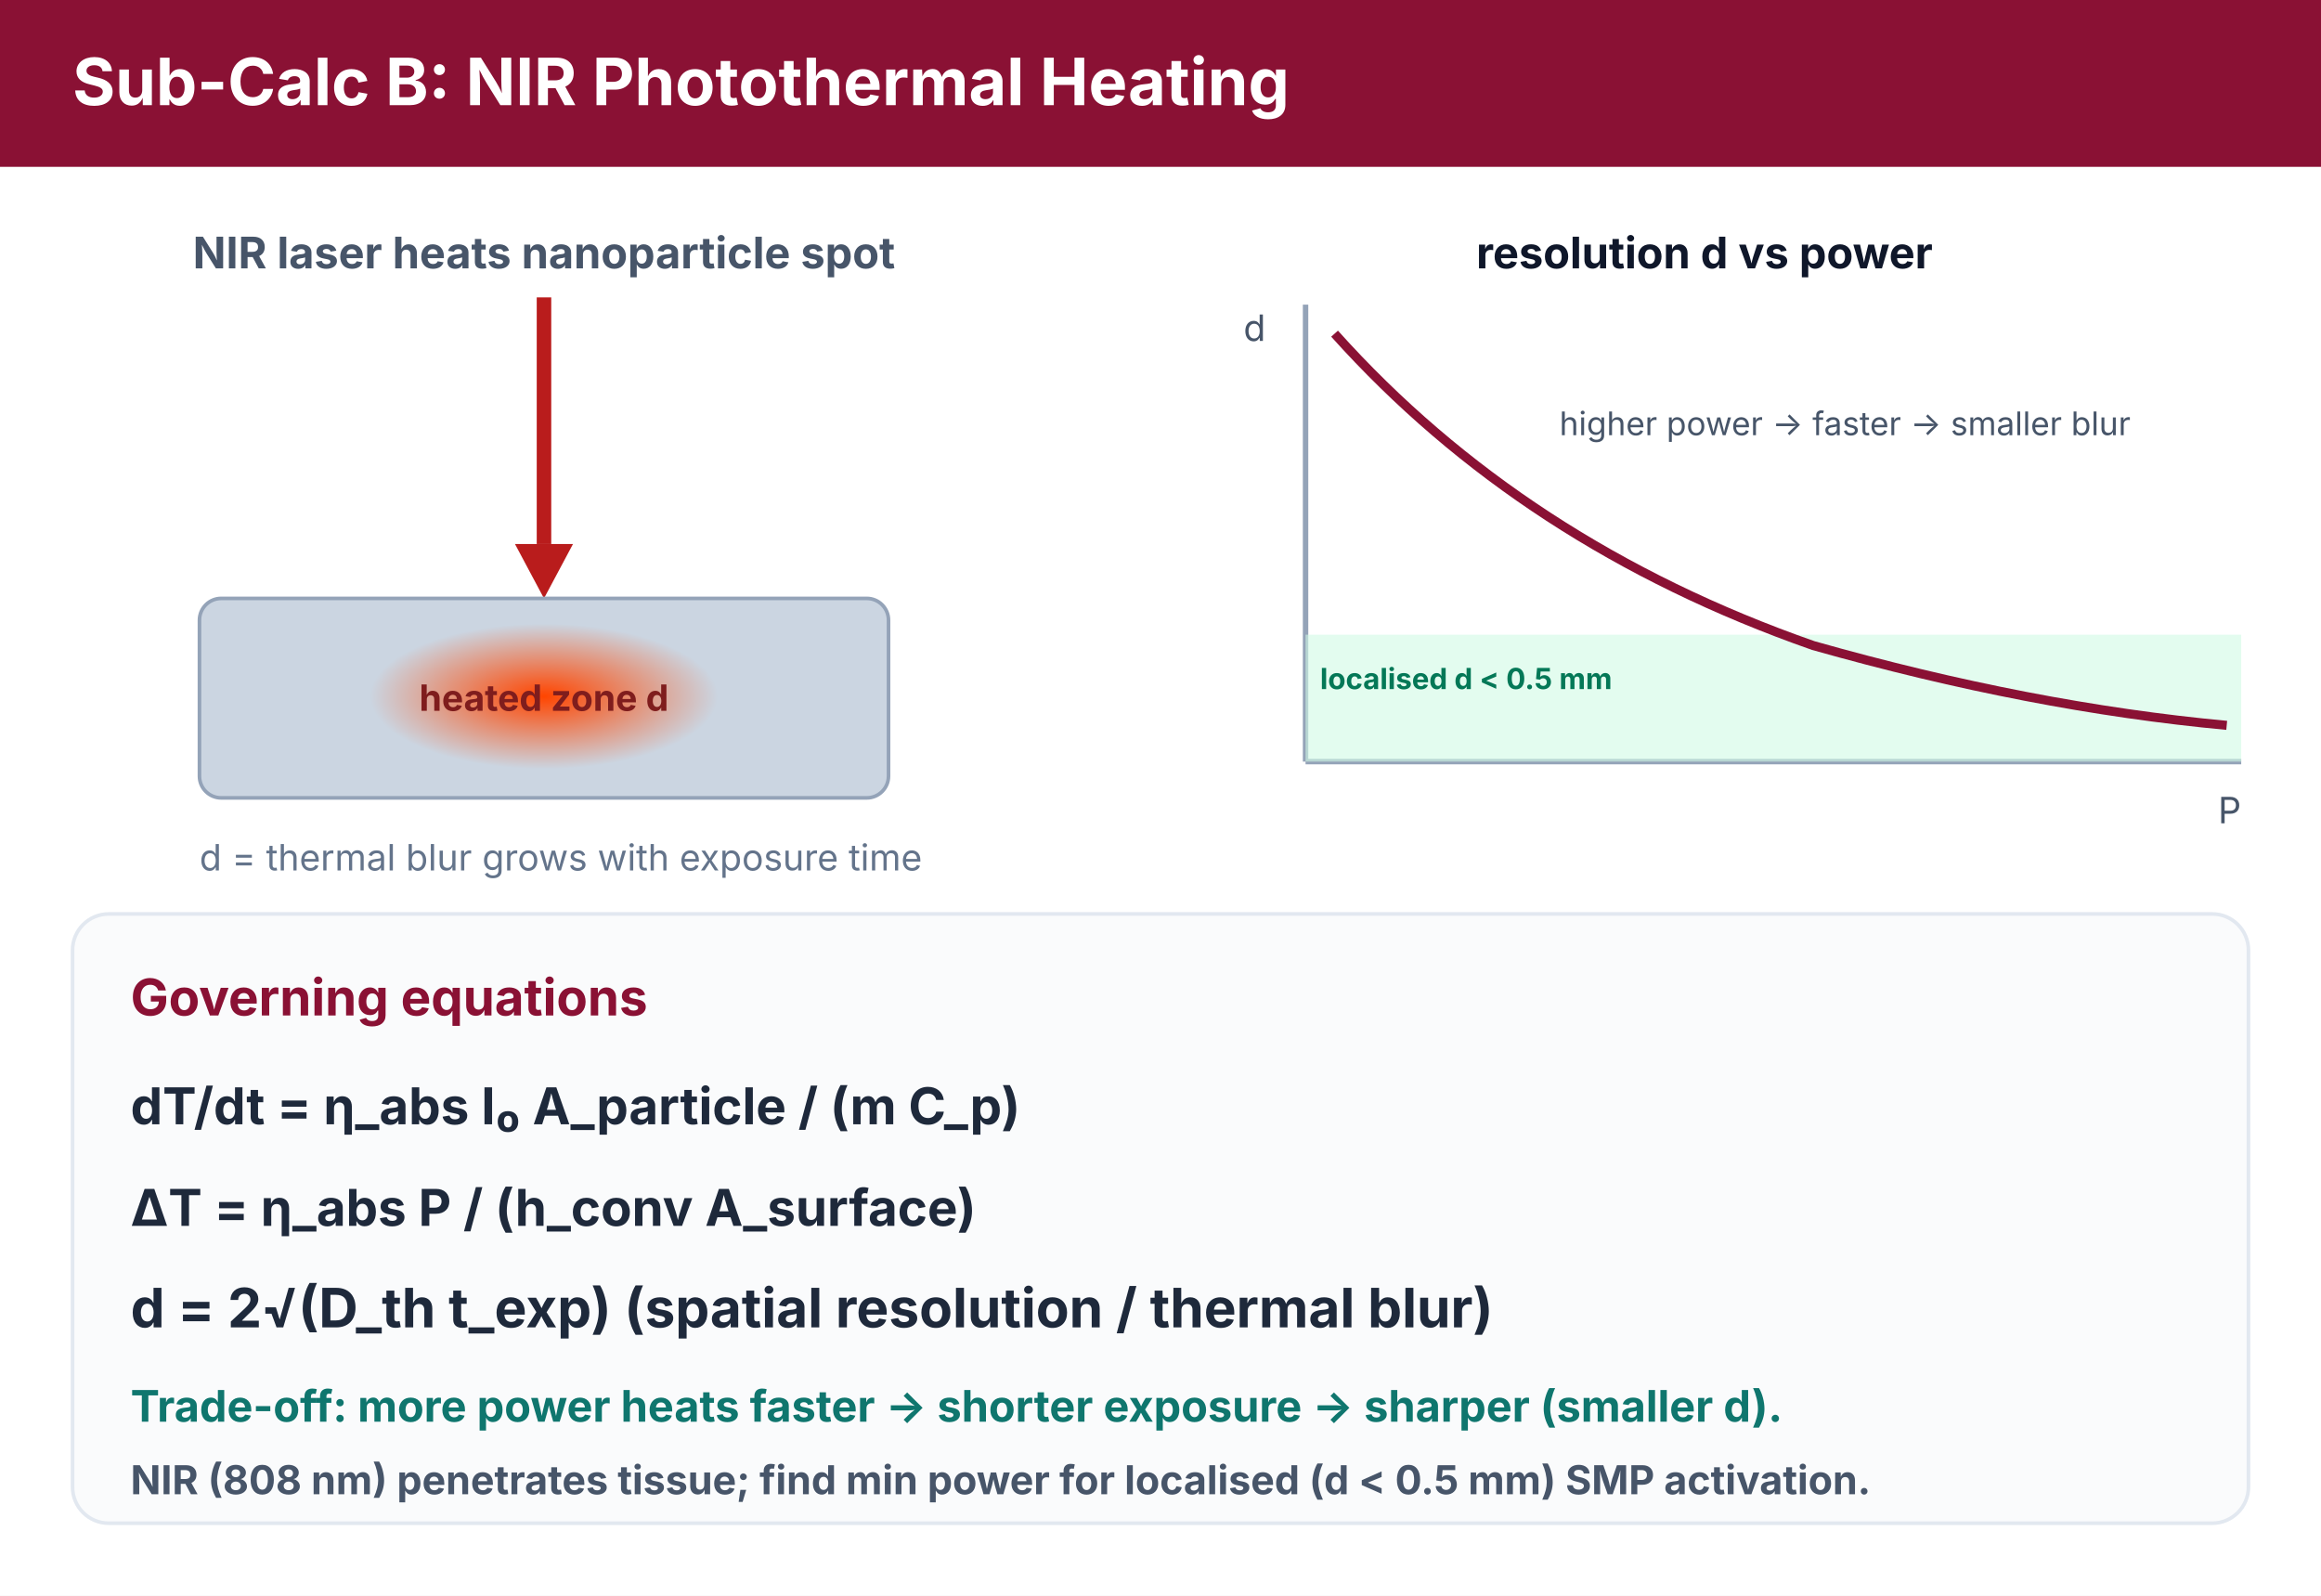
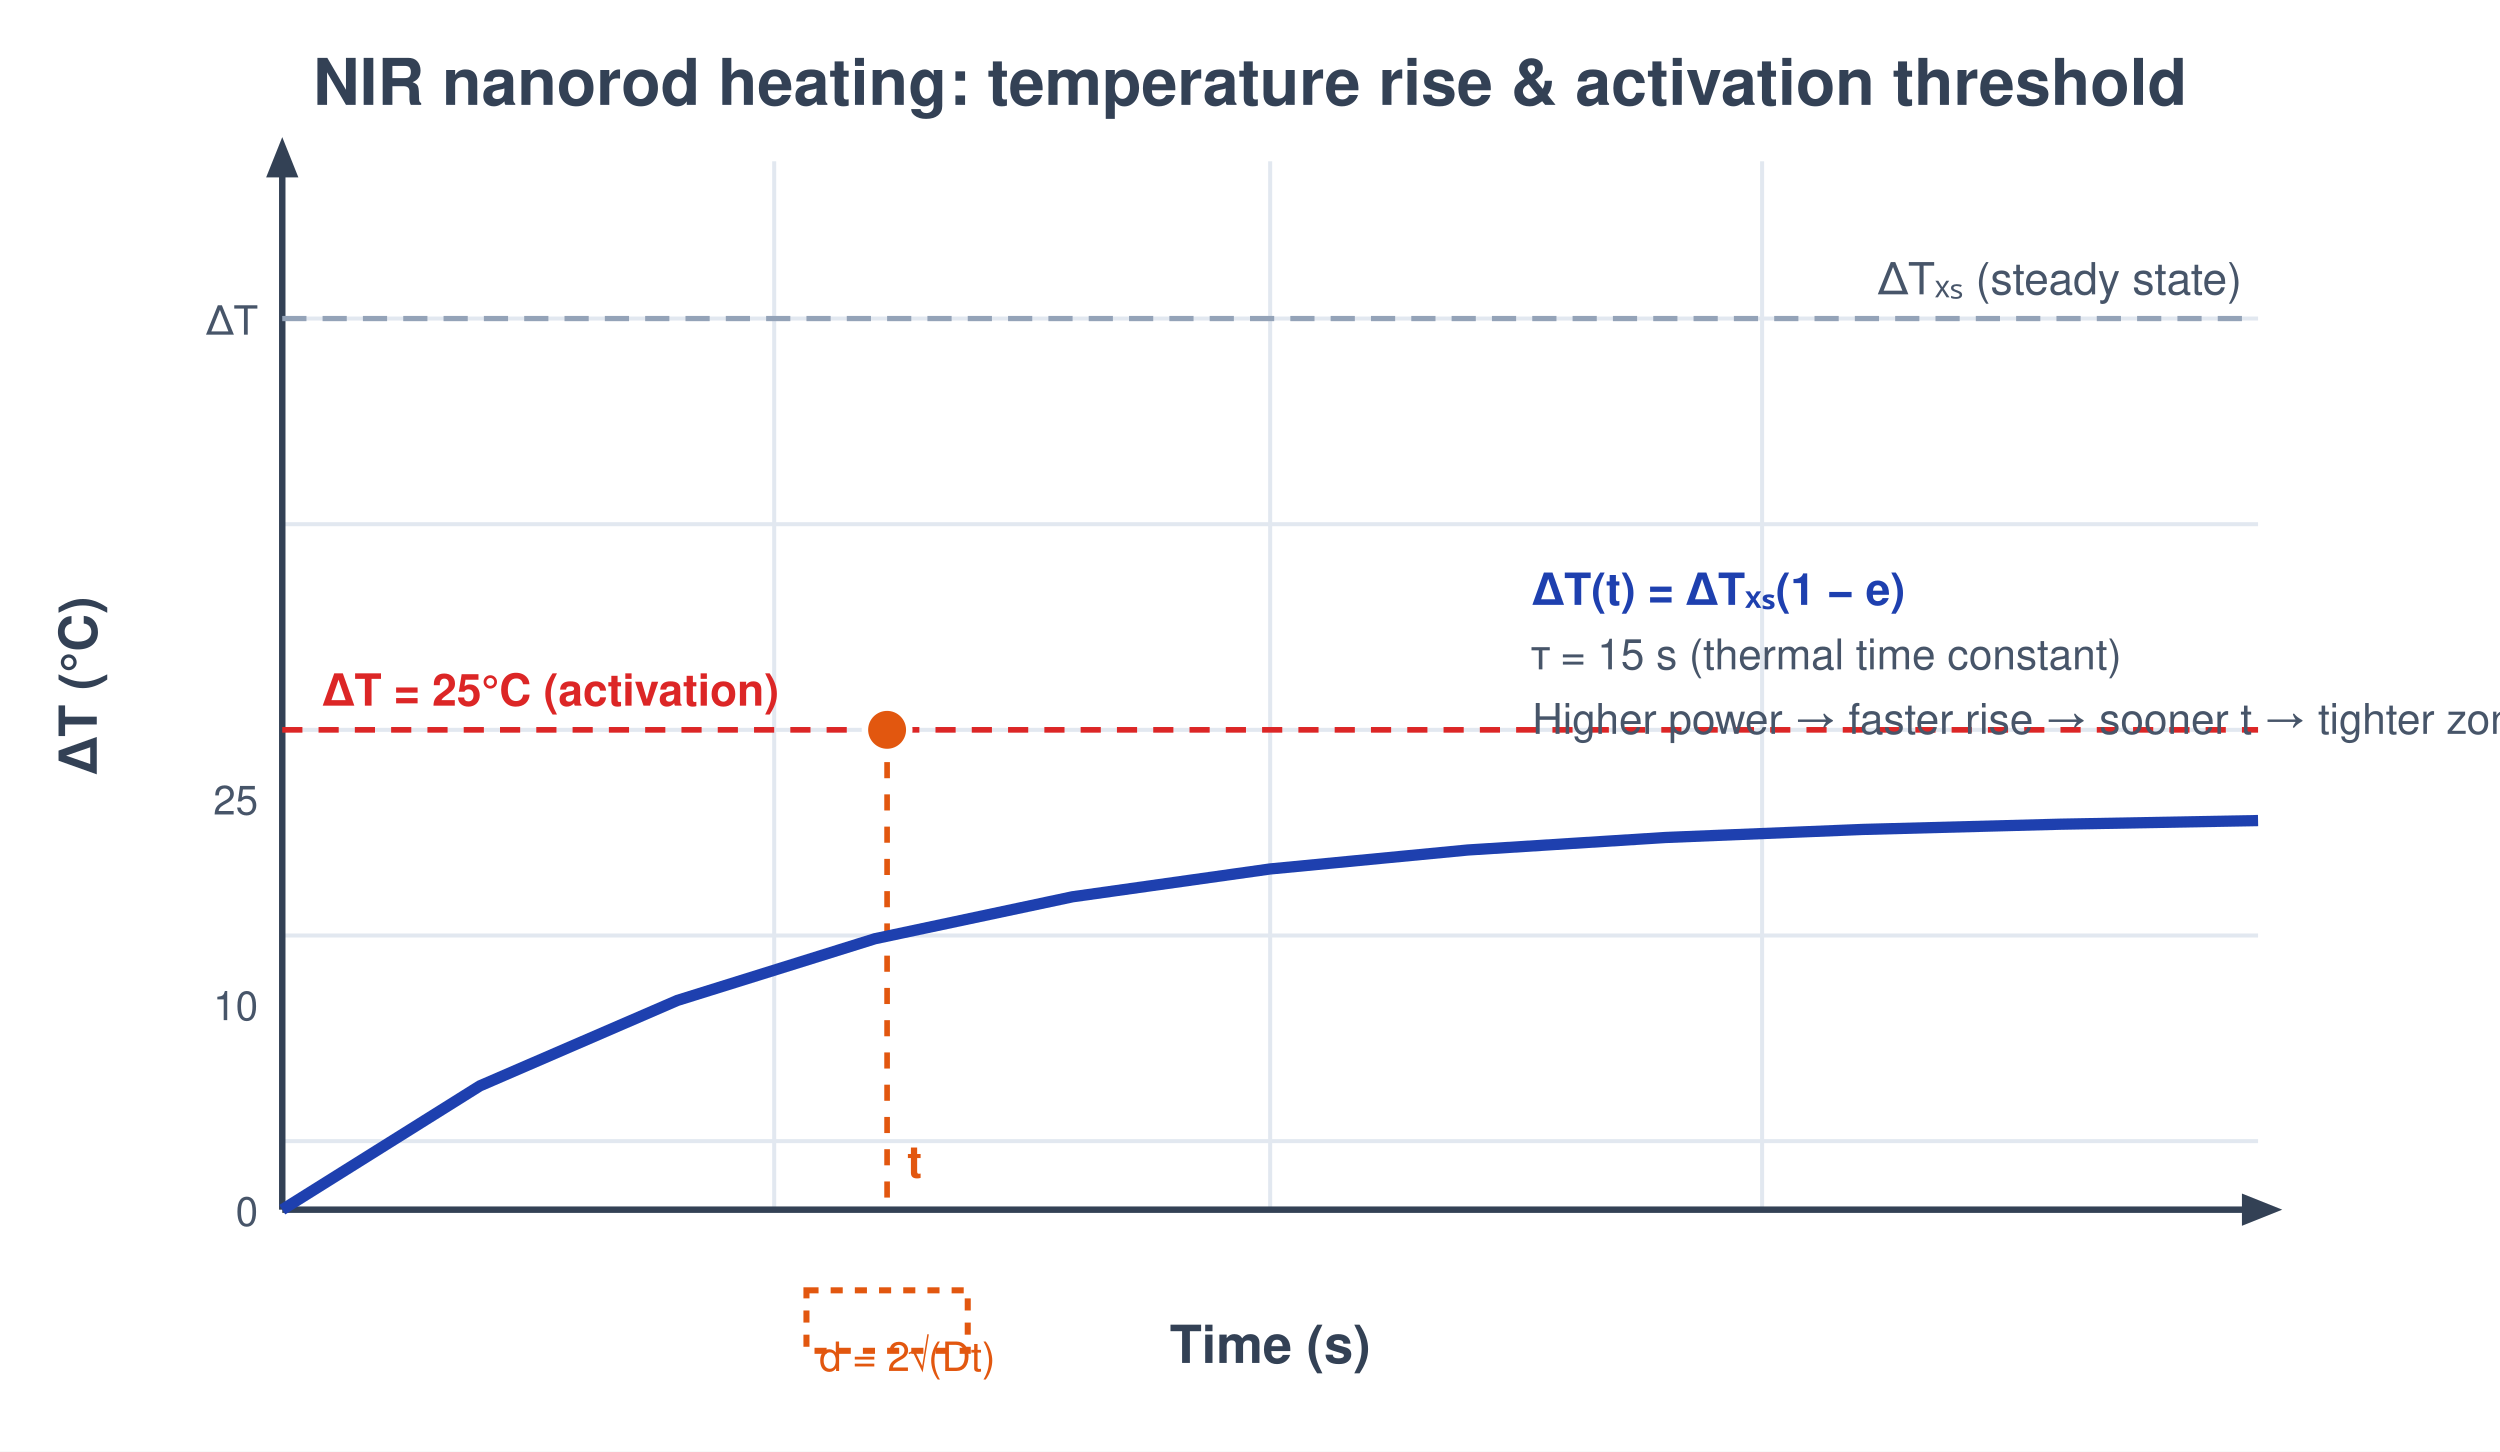
- <svg xmlns="http://www.w3.org/2000/svg" viewBox="0 0 640 440" font-family="Inter, Arial, sans-serif">
-   <rect width="640" height="440" fill="#ffffff" />
-   <rect x="0" y="0" width="640" height="46" fill="#8A1134" />
-   <text x="20" y="29" fill="#ffffff" font-size="18" font-weight="700">Sub-Calc B: NIR Photothermal Heating</text>
-   <text x="150" y="74" fill="#475569" font-size="12" font-weight="700" text-anchor="middle">NIR laser heats nanoparticle spot</text>
-   <line x1="150" y1="82" x2="150" y2="150" stroke="#b91c1c" stroke-width="4" />
-   <polygon points="142,150 158,150 150,165" fill="#b91c1c" />
-   <rect x="55" y="165" width="190" height="55" rx="6" fill="#cbd5e1" stroke="#94a3b8" />
-   <radialGradient id="hot6" cx="50%" cy="50%" r="50%">
-     <stop offset="0%" stop-color="#ff4500" />
-     <stop offset="100%" stop-color="#cbd5e1" />
-   </radialGradient>
-   <ellipse cx="150" cy="192" rx="48" ry="20" fill="url(#hot6)" />
-   <text x="150" y="196" fill="#7f1d1d" font-size="10" font-weight="700" text-anchor="middle">heated zone d</text>
-   <text x="55" y="240" fill="#64748b" font-size="10">d = thermal blur grows with exposure time</text>
-   <text x="470" y="74" fill="#0f172a" font-size="12" font-weight="700" text-anchor="middle">resolution d vs power</text>
-   <line x1="360" y1="84" x2="360" y2="210" stroke="#94a3b8" stroke-width="1.5" />
-   <line x1="360" y1="210" x2="618" y2="210" stroke="#94a3b8" stroke-width="1.5" />
-   <text x="349" y="94" fill="#475569" font-size="10" text-anchor="end">d</text>
-   <text x="618" y="227" fill="#475569" font-size="10" text-anchor="end">P</text>
-   <rect x="360" y="175" width="258" height="35" fill="#d1fae5" opacity="0.6" />
-   <text x="364" y="190" fill="#047857" font-size="8" font-weight="700">localised d &lt; 0.5 mm</text>
-   <path d="M368 92 Q420 150 500 178 Q560 195 614 200" fill="none" stroke="#8A1134" stroke-width="2.5" />
-   <text x="430" y="120" fill="#475569" font-size="9">higher power → faster → smaller blur</text>
-   <rect x="20" y="252" width="600" height="168" rx="10" fill="#fafbfc" stroke="#e2e8f0" />
-   <text x="36" y="280" fill="#8A1134" font-size="14" font-weight="700">Governing equations</text>
-   <text x="36" y="310" fill="#1e293b" font-size="14" font-weight="700">dT/dt = η_abs I₀ A_particle / (m C_p)</text>
-   <text x="36" y="338" fill="#1e293b" font-size="14" font-weight="700">ΔT = η_abs P / (h_conv A_surface)</text>
-   <text x="36" y="366" fill="#1e293b" font-size="15" font-weight="700">d = 2√(D_th t_exp)  (spatial resolution / thermal blur)</text>
-   <text x="36" y="392" fill="#0f766e" font-size="12" font-weight="700">Trade-off: more power heats faster → shorter exposure → sharper (smaller d).</text>
-   <text x="36" y="412" fill="#475569" font-size="11" font-weight="700">NIR (808 nm) penetrates tissue; find min power for localised (d &lt; 0.5 mm) SMP activation.</text>
+ <svg xmlns="http://www.w3.org/2000/svg" viewBox="0 0 620 360" font-family="Helvetica, Arial, sans-serif">
+   <rect x="0" y="0" width="620" height="360" fill="#ffffff" />
+   <text x="310" y="26" text-anchor="middle" font-size="16" font-weight="bold" fill="#334155">NIR nanorod heating: temperature rise &amp; activation threshold</text>
+   <g stroke="#E2E8F0" stroke-width="1">
+     <line x1="70" y1="79" x2="560" y2="79" />
+     <line x1="70" y1="130" x2="560" y2="130" />
+     <line x1="70" y1="181" x2="560" y2="181" />
+     <line x1="70" y1="232" x2="560" y2="232" />
+     <line x1="70" y1="283" x2="560" y2="283" />
+     <line x1="192" y1="40" x2="192" y2="300" />
+     <line x1="315" y1="40" x2="315" y2="300" />
+     <line x1="437" y1="40" x2="437" y2="300" />
+   </g>
+   <line x1="70" y1="40" x2="70" y2="300" stroke="#334155" stroke-width="1.6" />
+   <line x1="70" y1="300" x2="560" y2="300" stroke="#334155" stroke-width="1.6" />
+   <polygon points="70,34 66,44 74,44" fill="#334155" />
+   <polygon points="566,300 556,296 556,304" fill="#334155" />
+   <line x1="70" y1="79" x2="560" y2="79" stroke="#94a3b8" stroke-width="1.3" stroke-dasharray="6 4" />
+   <text x="556" y="73" text-anchor="end" font-size="11" fill="#475569">ΔTₓₛ (steady state)</text>
+   <line x1="70" y1="181" x2="560" y2="181" stroke="#dc2626" stroke-width="1.4" stroke-dasharray="5 4" />
+   <text x="80" y="175" font-size="11" fill="#dc2626" font-weight="bold">ΔT<sub>req</sub> = 25°C (activation)</text>
+   <line x1="220" y1="181" x2="220" y2="300" stroke="#E2570F" stroke-width="1.4" stroke-dasharray="4 4" />
+   <text x="225" y="292" font-size="11" fill="#E2570F" font-weight="bold">t<sub>act</sub>
+   </text>
+   <rect x="200" y="320" width="40" height="15" fill="none" stroke="#E2570F" stroke-width="1.5" stroke-dasharray="3 3" />
+   <text x="225" y="340" text-anchor="middle" font-size="10" fill="#E2570F">d = 2√(D<sub>th</sub>t<sub>act</sub>)</text>
+   <polyline fill="none" stroke="#1E40AF" stroke-width="2.8" points="70,300 119,269.3 168,248.1 217,232.8 266,222.4 315,215.5 364,210.8 413,207.7 462,205.7 511,204.4 560,203.5" />
+   <circle cx="220" cy="181" r="5.5" fill="#E2570F" stroke="#ffffff" stroke-width="1.6" />
+   <text x="315" y="338" text-anchor="middle" font-size="13" font-weight="bold" fill="#334155">Time (s)</text>
+   <text x="24" y="170" text-anchor="middle" font-size="13" font-weight="bold" fill="#334155" transform="rotate(-90 24 170)">ΔT (°C)</text>
+   <text x="64" y="304" text-anchor="end" font-size="10" fill="#475569">0</text>
+   <text x="64" y="253" text-anchor="end" font-size="10" fill="#475569">10</text>
+   <text x="64" y="202" text-anchor="end" font-size="10" fill="#475569">25</text>
+   <text x="64" y="83" text-anchor="end" font-size="10" fill="#475569">ΔT<sub>ss</sub>
+   </text>
+   <text x="380" y="150" font-size="11" fill="#1E40AF" font-weight="bold">ΔT(t) = ΔTₓₛ(1 − e<sup>−t/τ<sub>H</sub>
+     </sup>)</text>
+   <text x="380" y="166" font-size="10.5" fill="#475569">τ<sub>H</sub> = 15 s (thermal time constant)</text>
+   <text x="380" y="182" font-size="10.5" fill="#475569">Higher power → faster rise → sooner t<sub>act</sub> → tighter zone</text>
</svg>
